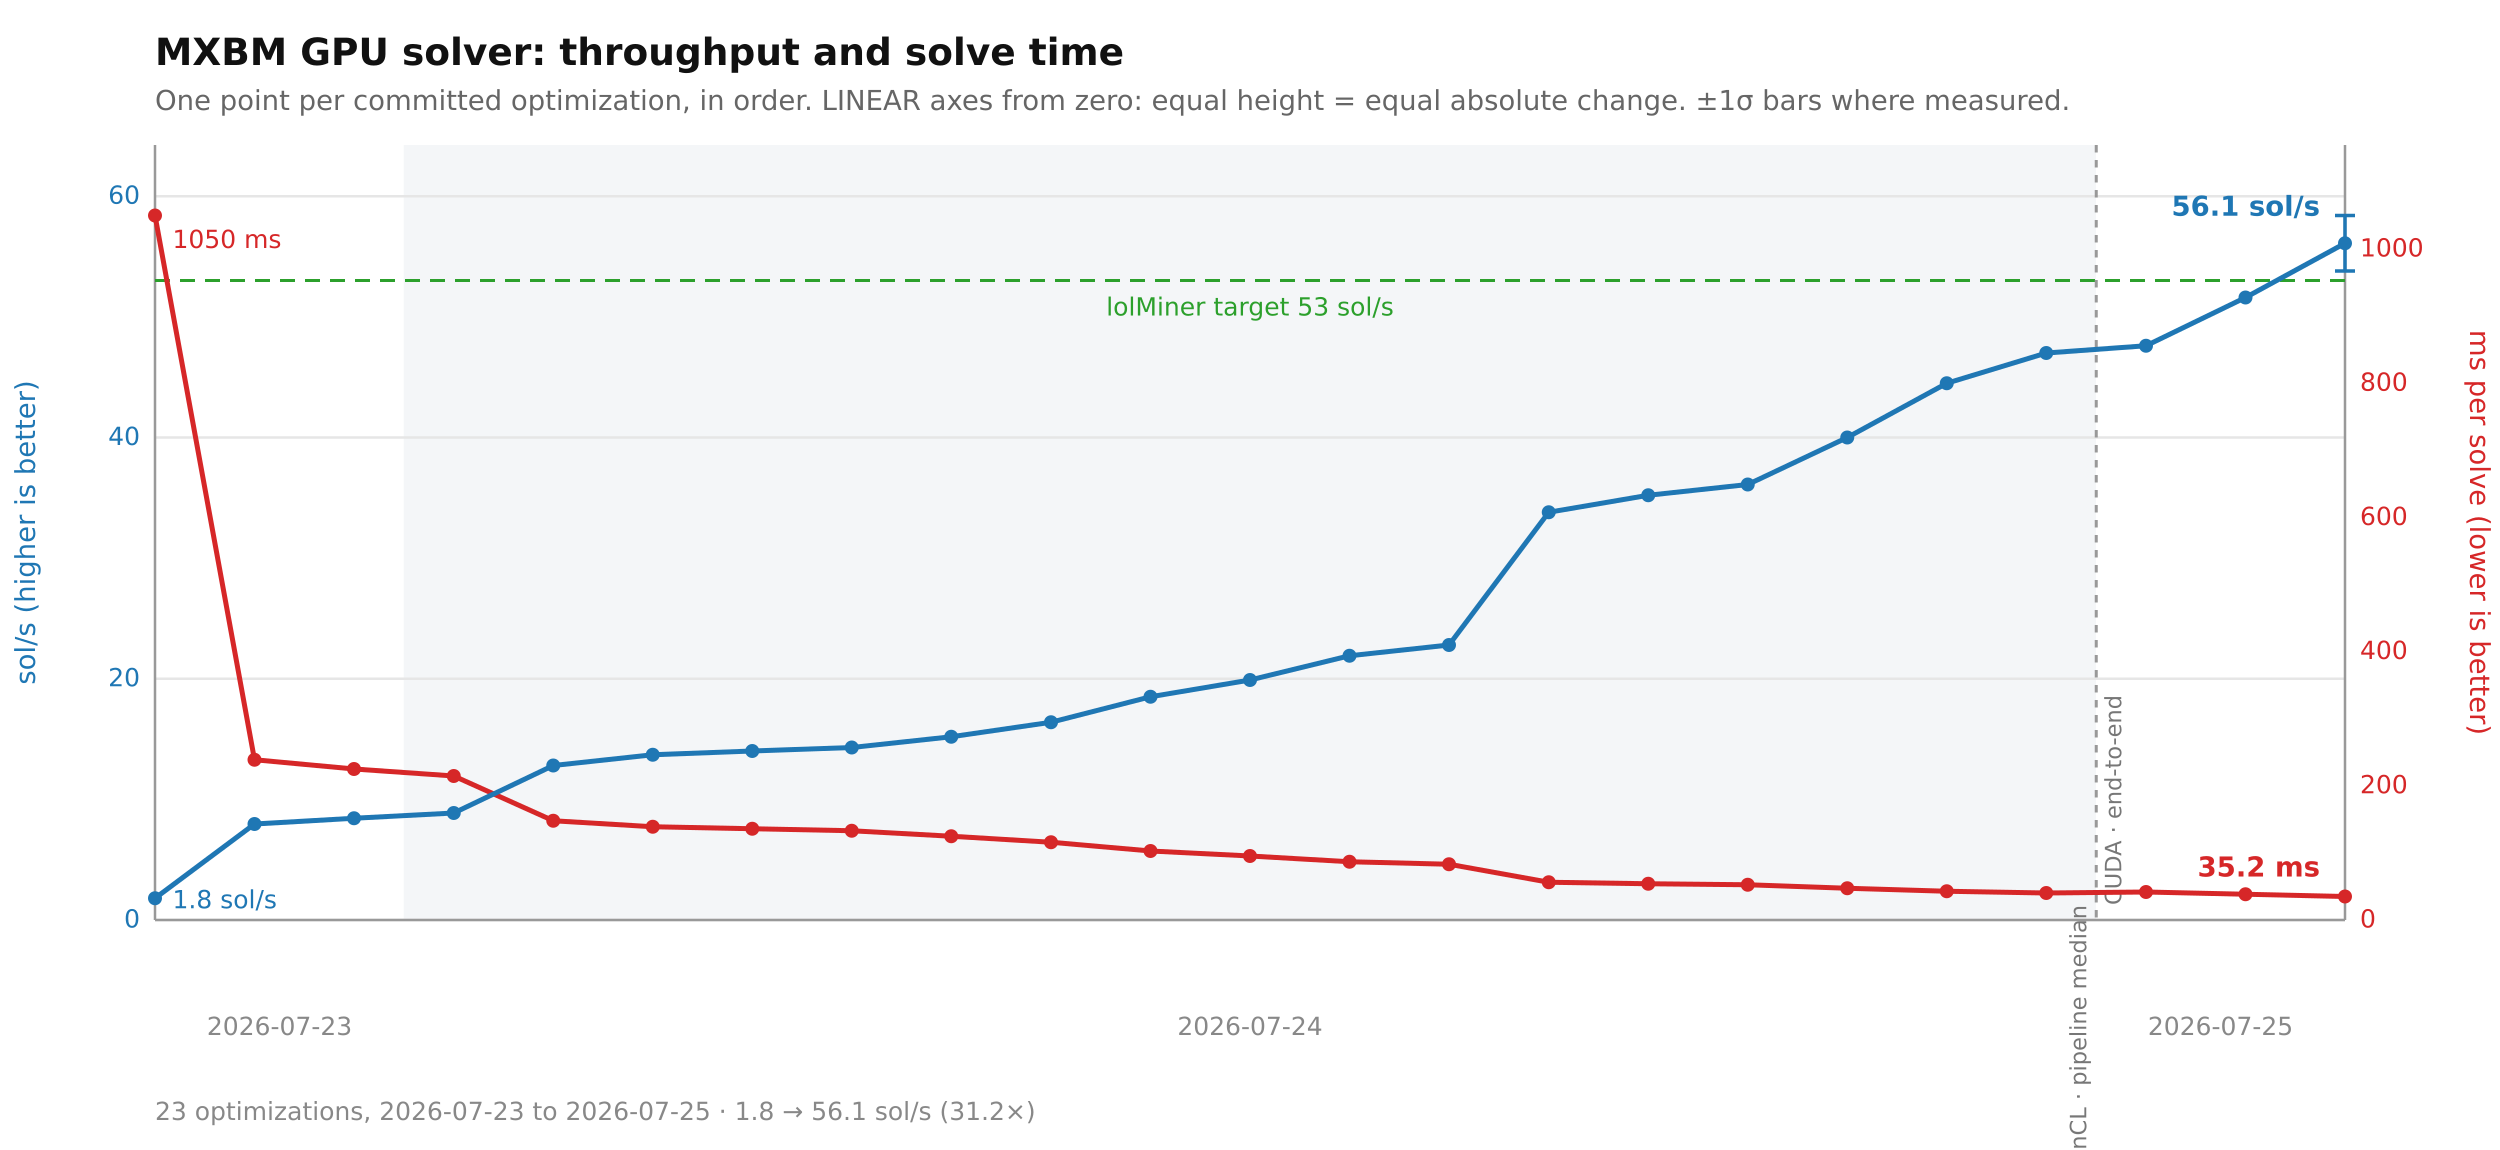
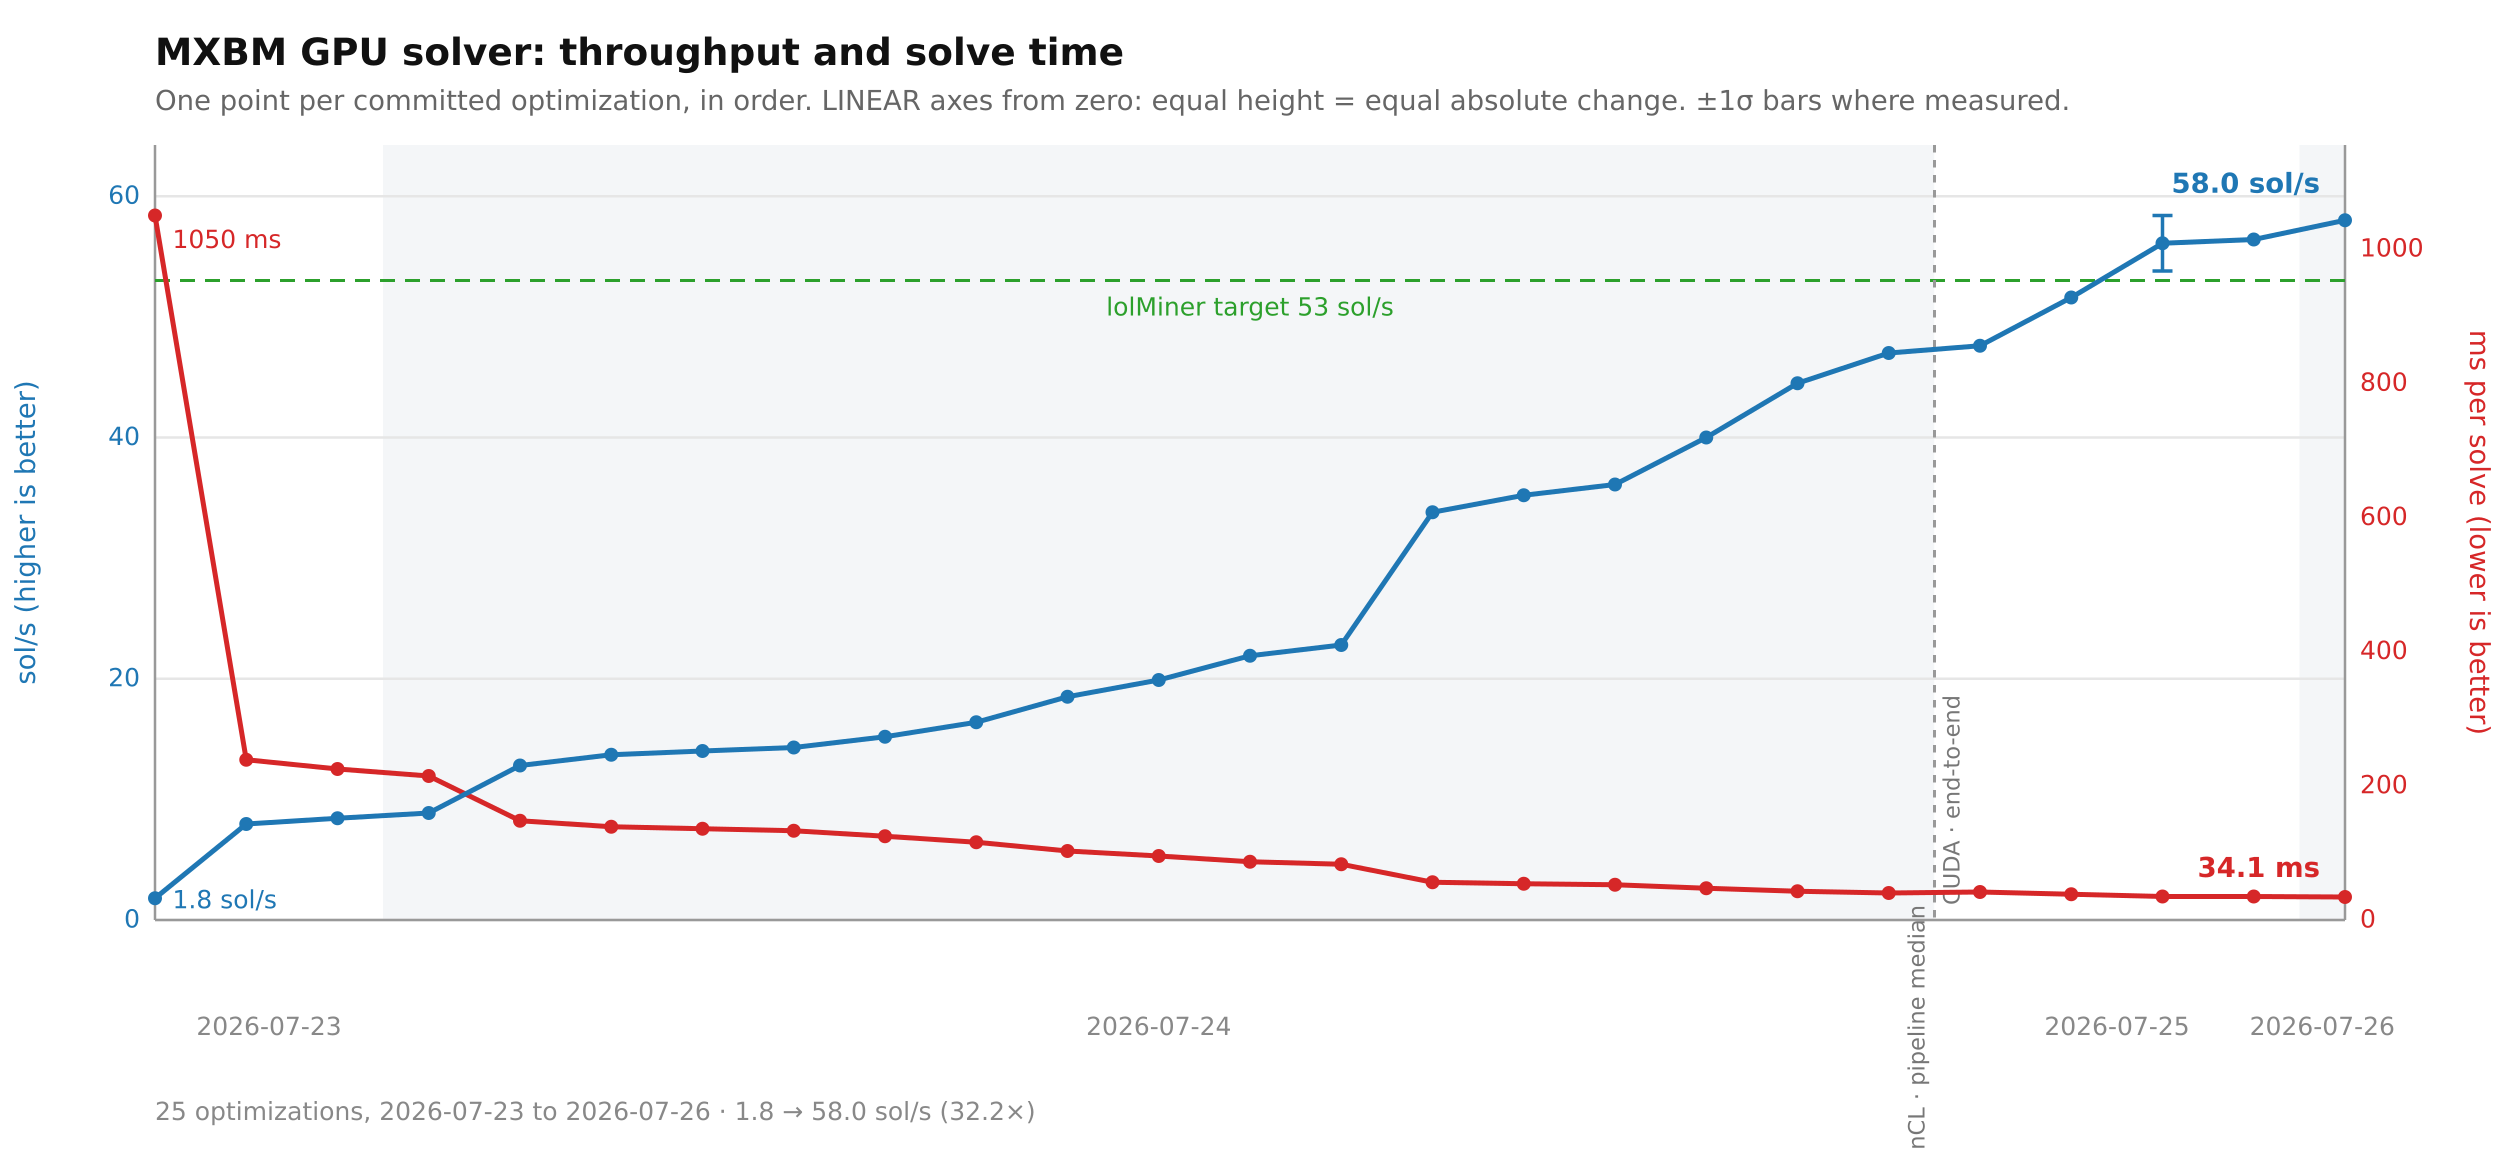
<svg xmlns="http://www.w3.org/2000/svg" width="1000" height="460" viewBox="0 0 1000 460" font-family="DejaVu Sans, Helvetica, Arial, sans-serif">
  <rect width="1000" height="460" fill="#ffffff" />
  <text x="62" y="26" font-size="15" font-weight="bold" fill="#111">MXBM GPU solver: throughput and solve time</text>
  <text x="62" y="44" font-size="11" fill="#666">One point per committed optimization, in order. LINEAR axes from zero: equal height = equal absolute change. ±1σ bars where measured.</text>
-   <text x="111.8" y="414" font-size="10" fill="#888" text-anchor="middle">2026-07-23</text>
-   <rect x="161.5" y="58" width="676.9" height="310" fill="#f4f6f8" />
-   <text x="500.0" y="414" font-size="10" fill="#888" text-anchor="middle">2026-07-24</text>
-   <text x="888.2" y="414" font-size="10" fill="#888" text-anchor="middle">2026-07-25</text>
+   <text x="107.6" y="414" font-size="10" fill="#888" text-anchor="middle">2026-07-23</text>
+   <rect x="153.2" y="58" width="620.5" height="310" fill="#f4f6f8" />
+   <text x="463.5" y="414" font-size="10" fill="#888" text-anchor="middle">2026-07-24</text>
+   <text x="846.8" y="414" font-size="10" fill="#888" text-anchor="middle">2026-07-25</text>
+   <rect x="919.8" y="58" width="18.2" height="310" fill="#f4f6f8" />
+   <text x="928.9" y="414" font-size="10" fill="#888" text-anchor="middle">2026-07-26</text>
  <line x1="62" y1="368.0" x2="938" y2="368.0" stroke="#e6e6e6" stroke-width="1" />
  <text x="56" y="371.0" font-size="10" fill="#1f77b4" text-anchor="end">0</text>
  <line x1="62" y1="271.5" x2="938" y2="271.5" stroke="#e6e6e6" stroke-width="1" />
  <text x="56" y="274.5" font-size="10" fill="#1f77b4" text-anchor="end">20</text>
  <line x1="62" y1="175.0" x2="938" y2="175.0" stroke="#e6e6e6" stroke-width="1" />
  <text x="56" y="178.0" font-size="10" fill="#1f77b4" text-anchor="end">40</text>
  <line x1="62" y1="78.5" x2="938" y2="78.5" stroke="#e6e6e6" stroke-width="1" />
  <text x="56" y="81.5" font-size="10" fill="#1f77b4" text-anchor="end">60</text>
  <text x="944" y="371.0" font-size="10" fill="#d62728" text-anchor="start">0</text>
  <text x="944" y="317.3" font-size="10" fill="#d62728" text-anchor="start">200</text>
  <text x="944" y="263.6" font-size="10" fill="#d62728" text-anchor="start">400</text>
  <text x="944" y="210.0" font-size="10" fill="#d62728" text-anchor="start">600</text>
  <text x="944" y="156.3" font-size="10" fill="#d62728" text-anchor="start">800</text>
  <text x="944" y="102.6" font-size="10" fill="#d62728" text-anchor="start">1000</text>
  <line x1="62" y1="58" x2="62" y2="368" stroke="#999" />
  <line x1="938" y1="58" x2="938" y2="368" stroke="#999" />
  <line x1="62" y1="368" x2="938" y2="368" stroke="#999" />
  <text x="14" y="213" font-size="11" fill="#1f77b4" transform="rotate(-90 14 213)" text-anchor="middle">sol/s  (higher is better)</text>
  <text x="988" y="213" font-size="11" fill="#d62728" transform="rotate(90 988 213)" text-anchor="middle">ms per solve  (lower is better)</text>
  <line x1="62" y1="112.2" x2="938" y2="112.2" stroke="#2ca02c" stroke-width="1.2" stroke-dasharray="6 4" />
  <text x="500.0" y="126.2" font-size="10" fill="#2ca02c" text-anchor="middle">lolMiner target 53 sol/s</text>
-   <line x1="838.5" y1="58" x2="838.5" y2="368" stroke="#999" stroke-width="1.2" stroke-dasharray="3 3" />
-   <text x="834.5" y="362" font-size="9" fill="#777" text-anchor="end" transform="rotate(-90 834.5 362)">OpenCL · pipeline median</text>
-   <text x="848.5" y="362" font-size="9" fill="#777" text-anchor="start" transform="rotate(-90 848.5 362)">CUDA · end-to-end</text>
-   <line x1="938.0" y1="86.2" x2="938.0" y2="108.4" stroke="#1f77b4" stroke-width="1.4" />
-   <line x1="934.0" y1="86.2" x2="942.0" y2="86.2" stroke="#1f77b4" stroke-width="1.4" />
-   <line x1="934.0" y1="108.4" x2="942.0" y2="108.4" stroke="#1f77b4" stroke-width="1.4" />
-   <polyline points="62.0,86.2 101.8,303.9 141.6,307.6 181.5,310.4 221.3,328.3 261.1,330.7 300.9,331.5 340.7,332.3 380.5,334.5 420.4,336.9 460.2,340.4 500.0,342.4 539.8,344.7 579.6,345.7 619.5,352.9 659.3,353.5 699.1,353.9 738.9,355.3 778.7,356.5 818.5,357.2 858.4,356.8 898.2,357.7 938.0,358.6" fill="none" stroke="#d62728" stroke-width="2" />
+   <line x1="773.8" y1="58" x2="773.8" y2="368" stroke="#999" stroke-width="1.2" stroke-dasharray="3 3" />
+   <text x="769.8" y="362" font-size="9" fill="#777" text-anchor="end" transform="rotate(-90 769.8 362)">OpenCL · pipeline median</text>
+   <text x="783.8" y="362" font-size="9" fill="#777" text-anchor="start" transform="rotate(-90 783.8 362)">CUDA · end-to-end</text>
+   <line x1="865.0" y1="86.2" x2="865.0" y2="108.4" stroke="#1f77b4" stroke-width="1.4" />
+   <line x1="861.0" y1="86.2" x2="869.0" y2="86.2" stroke="#1f77b4" stroke-width="1.4" />
+   <line x1="861.0" y1="108.4" x2="869.0" y2="108.4" stroke="#1f77b4" stroke-width="1.4" />
+   <polyline points="62.0,86.2 98.5,303.9 135.0,307.6 171.5,310.4 208.0,328.3 244.5,330.7 281.0,331.5 317.5,332.3 354.0,334.5 390.5,336.9 427.0,340.4 463.5,342.4 500.0,344.7 536.5,345.7 573.0,352.9 609.5,353.5 646.0,353.9 682.5,355.3 719.0,356.5 755.5,357.2 792.0,356.8 828.5,357.7 865.0,358.6 901.5,358.6 938.0,358.8" fill="none" stroke="#d62728" stroke-width="2" />
  <circle cx="62.0" cy="86.2" r="2.8" fill="#d62728" />
-   <circle cx="101.8" cy="303.9" r="2.8" fill="#d62728" />
-   <circle cx="141.6" cy="307.6" r="2.8" fill="#d62728" />
-   <circle cx="181.5" cy="310.4" r="2.8" fill="#d62728" />
-   <circle cx="221.3" cy="328.3" r="2.8" fill="#d62728" />
-   <circle cx="261.1" cy="330.7" r="2.8" fill="#d62728" />
-   <circle cx="300.9" cy="331.5" r="2.8" fill="#d62728" />
-   <circle cx="340.7" cy="332.3" r="2.8" fill="#d62728" />
-   <circle cx="380.5" cy="334.5" r="2.8" fill="#d62728" />
-   <circle cx="420.4" cy="336.9" r="2.8" fill="#d62728" />
-   <circle cx="460.2" cy="340.4" r="2.8" fill="#d62728" />
-   <circle cx="500.0" cy="342.4" r="2.8" fill="#d62728" />
-   <circle cx="539.8" cy="344.7" r="2.8" fill="#d62728" />
-   <circle cx="579.6" cy="345.7" r="2.8" fill="#d62728" />
-   <circle cx="619.5" cy="352.9" r="2.8" fill="#d62728" />
-   <circle cx="659.3" cy="353.5" r="2.8" fill="#d62728" />
-   <circle cx="699.1" cy="353.9" r="2.8" fill="#d62728" />
-   <circle cx="738.9" cy="355.3" r="2.8" fill="#d62728" />
-   <circle cx="778.7" cy="356.5" r="2.8" fill="#d62728" />
-   <circle cx="818.5" cy="357.2" r="2.8" fill="#d62728" />
-   <circle cx="858.4" cy="356.8" r="2.8" fill="#d62728" />
-   <circle cx="898.2" cy="357.7" r="2.8" fill="#d62728" />
-   <circle cx="938.0" cy="358.6" r="2.8" fill="#d62728" />
-   <polyline points="62.0,359.3 101.8,329.6 141.6,327.3 181.5,325.2 221.3,306.2 261.1,301.9 300.9,300.4 340.7,299.0 380.5,294.7 420.4,288.9 460.2,278.7 500.0,272.0 539.8,262.3 579.6,258.0 619.5,204.9 659.3,198.1 699.1,193.8 738.9,175.0 778.7,153.3 818.5,141.2 858.4,138.3 898.2,119.0 938.0,97.3" fill="none" stroke="#1f77b4" stroke-width="2" />
+   <circle cx="98.5" cy="303.9" r="2.8" fill="#d62728" />
+   <circle cx="135.0" cy="307.6" r="2.8" fill="#d62728" />
+   <circle cx="171.5" cy="310.4" r="2.8" fill="#d62728" />
+   <circle cx="208.0" cy="328.3" r="2.8" fill="#d62728" />
+   <circle cx="244.5" cy="330.7" r="2.8" fill="#d62728" />
+   <circle cx="281.0" cy="331.5" r="2.8" fill="#d62728" />
+   <circle cx="317.5" cy="332.3" r="2.8" fill="#d62728" />
+   <circle cx="354.0" cy="334.5" r="2.8" fill="#d62728" />
+   <circle cx="390.5" cy="336.9" r="2.8" fill="#d62728" />
+   <circle cx="427.0" cy="340.4" r="2.8" fill="#d62728" />
+   <circle cx="463.5" cy="342.4" r="2.8" fill="#d62728" />
+   <circle cx="500.0" cy="344.7" r="2.8" fill="#d62728" />
+   <circle cx="536.5" cy="345.7" r="2.8" fill="#d62728" />
+   <circle cx="573.0" cy="352.9" r="2.8" fill="#d62728" />
+   <circle cx="609.5" cy="353.5" r="2.8" fill="#d62728" />
+   <circle cx="646.0" cy="353.9" r="2.8" fill="#d62728" />
+   <circle cx="682.5" cy="355.3" r="2.8" fill="#d62728" />
+   <circle cx="719.0" cy="356.5" r="2.8" fill="#d62728" />
+   <circle cx="755.5" cy="357.2" r="2.8" fill="#d62728" />
+   <circle cx="792.0" cy="356.8" r="2.8" fill="#d62728" />
+   <circle cx="828.5" cy="357.7" r="2.8" fill="#d62728" />
+   <circle cx="865.0" cy="358.6" r="2.8" fill="#d62728" />
+   <circle cx="901.5" cy="358.6" r="2.8" fill="#d62728" />
+   <circle cx="938.0" cy="358.8" r="2.8" fill="#d62728" />
+   <polyline points="62.0,359.3 98.5,329.6 135.0,327.3 171.5,325.2 208.0,306.2 244.5,301.9 281.0,300.4 317.5,299.0 354.0,294.7 390.5,288.9 427.0,278.7 463.5,272.0 500.0,262.3 536.5,258.0 573.0,204.9 609.5,198.1 646.0,193.8 682.5,175.0 719.0,153.3 755.5,141.2 792.0,138.3 828.5,119.0 865.0,97.3 901.5,95.8 938.0,88.1" fill="none" stroke="#1f77b4" stroke-width="2" />
  <circle cx="62.0" cy="359.3" r="2.8" fill="#1f77b4" />
-   <circle cx="101.8" cy="329.6" r="2.8" fill="#1f77b4" />
-   <circle cx="141.6" cy="327.3" r="2.8" fill="#1f77b4" />
-   <circle cx="181.5" cy="325.2" r="2.8" fill="#1f77b4" />
-   <circle cx="221.3" cy="306.2" r="2.8" fill="#1f77b4" />
-   <circle cx="261.1" cy="301.9" r="2.8" fill="#1f77b4" />
-   <circle cx="300.9" cy="300.4" r="2.8" fill="#1f77b4" />
-   <circle cx="340.7" cy="299.0" r="2.8" fill="#1f77b4" />
-   <circle cx="380.5" cy="294.7" r="2.8" fill="#1f77b4" />
-   <circle cx="420.4" cy="288.9" r="2.8" fill="#1f77b4" />
-   <circle cx="460.2" cy="278.7" r="2.8" fill="#1f77b4" />
-   <circle cx="500.0" cy="272.0" r="2.8" fill="#1f77b4" />
-   <circle cx="539.8" cy="262.3" r="2.8" fill="#1f77b4" />
-   <circle cx="579.6" cy="258.0" r="2.8" fill="#1f77b4" />
-   <circle cx="619.5" cy="204.9" r="2.8" fill="#1f77b4" />
-   <circle cx="659.3" cy="198.1" r="2.8" fill="#1f77b4" />
-   <circle cx="699.1" cy="193.8" r="2.8" fill="#1f77b4" />
-   <circle cx="738.9" cy="175.0" r="2.8" fill="#1f77b4" />
-   <circle cx="778.7" cy="153.3" r="2.8" fill="#1f77b4" />
-   <circle cx="818.5" cy="141.2" r="2.8" fill="#1f77b4" />
-   <circle cx="858.4" cy="138.3" r="2.8" fill="#1f77b4" />
-   <circle cx="898.2" cy="119.0" r="2.8" fill="#1f77b4" />
-   <circle cx="938.0" cy="97.3" r="2.8" fill="#1f77b4" />
-   <text x="928.0" y="86.3" font-size="11" font-weight="bold" fill="#1f77b4" text-anchor="end">56.1 sol/s</text>
-   <text x="928.0" y="350.6" font-size="11" font-weight="bold" fill="#d62728" text-anchor="end">35.2 ms</text>
+   <circle cx="98.5" cy="329.6" r="2.8" fill="#1f77b4" />
+   <circle cx="135.0" cy="327.3" r="2.8" fill="#1f77b4" />
+   <circle cx="171.5" cy="325.2" r="2.8" fill="#1f77b4" />
+   <circle cx="208.0" cy="306.2" r="2.8" fill="#1f77b4" />
+   <circle cx="244.5" cy="301.9" r="2.8" fill="#1f77b4" />
+   <circle cx="281.0" cy="300.4" r="2.8" fill="#1f77b4" />
+   <circle cx="317.5" cy="299.0" r="2.8" fill="#1f77b4" />
+   <circle cx="354.0" cy="294.7" r="2.8" fill="#1f77b4" />
+   <circle cx="390.5" cy="288.9" r="2.8" fill="#1f77b4" />
+   <circle cx="427.0" cy="278.7" r="2.8" fill="#1f77b4" />
+   <circle cx="463.5" cy="272.0" r="2.8" fill="#1f77b4" />
+   <circle cx="500.0" cy="262.3" r="2.8" fill="#1f77b4" />
+   <circle cx="536.5" cy="258.0" r="2.8" fill="#1f77b4" />
+   <circle cx="573.0" cy="204.9" r="2.8" fill="#1f77b4" />
+   <circle cx="609.5" cy="198.1" r="2.8" fill="#1f77b4" />
+   <circle cx="646.0" cy="193.8" r="2.8" fill="#1f77b4" />
+   <circle cx="682.5" cy="175.0" r="2.8" fill="#1f77b4" />
+   <circle cx="719.0" cy="153.3" r="2.8" fill="#1f77b4" />
+   <circle cx="755.5" cy="141.2" r="2.8" fill="#1f77b4" />
+   <circle cx="792.0" cy="138.3" r="2.8" fill="#1f77b4" />
+   <circle cx="828.5" cy="119.0" r="2.8" fill="#1f77b4" />
+   <circle cx="865.0" cy="97.3" r="2.8" fill="#1f77b4" />
+   <circle cx="901.5" cy="95.8" r="2.8" fill="#1f77b4" />
+   <circle cx="938.0" cy="88.1" r="2.8" fill="#1f77b4" />
+   <text x="928.0" y="77.1" font-size="11" font-weight="bold" fill="#1f77b4" text-anchor="end">58.0 sol/s</text>
+   <text x="928.0" y="350.8" font-size="11" font-weight="bold" fill="#d62728" text-anchor="end">34.1 ms</text>
  <text x="69.0" y="363.3" font-size="10" fill="#1f77b4">1.8 sol/s</text>
  <text x="69.0" y="99.2" font-size="10" fill="#d62728">1050 ms</text>
-   <text x="62" y="448" font-size="10" fill="#888">23 optimizations, 2026-07-23 to 2026-07-25  ·  1.8 → 56.1 sol/s (31.2×)</text>
+   <text x="62" y="448" font-size="10" fill="#888">25 optimizations, 2026-07-23 to 2026-07-26  ·  1.8 → 58.0 sol/s (32.2×)</text>
</svg>
